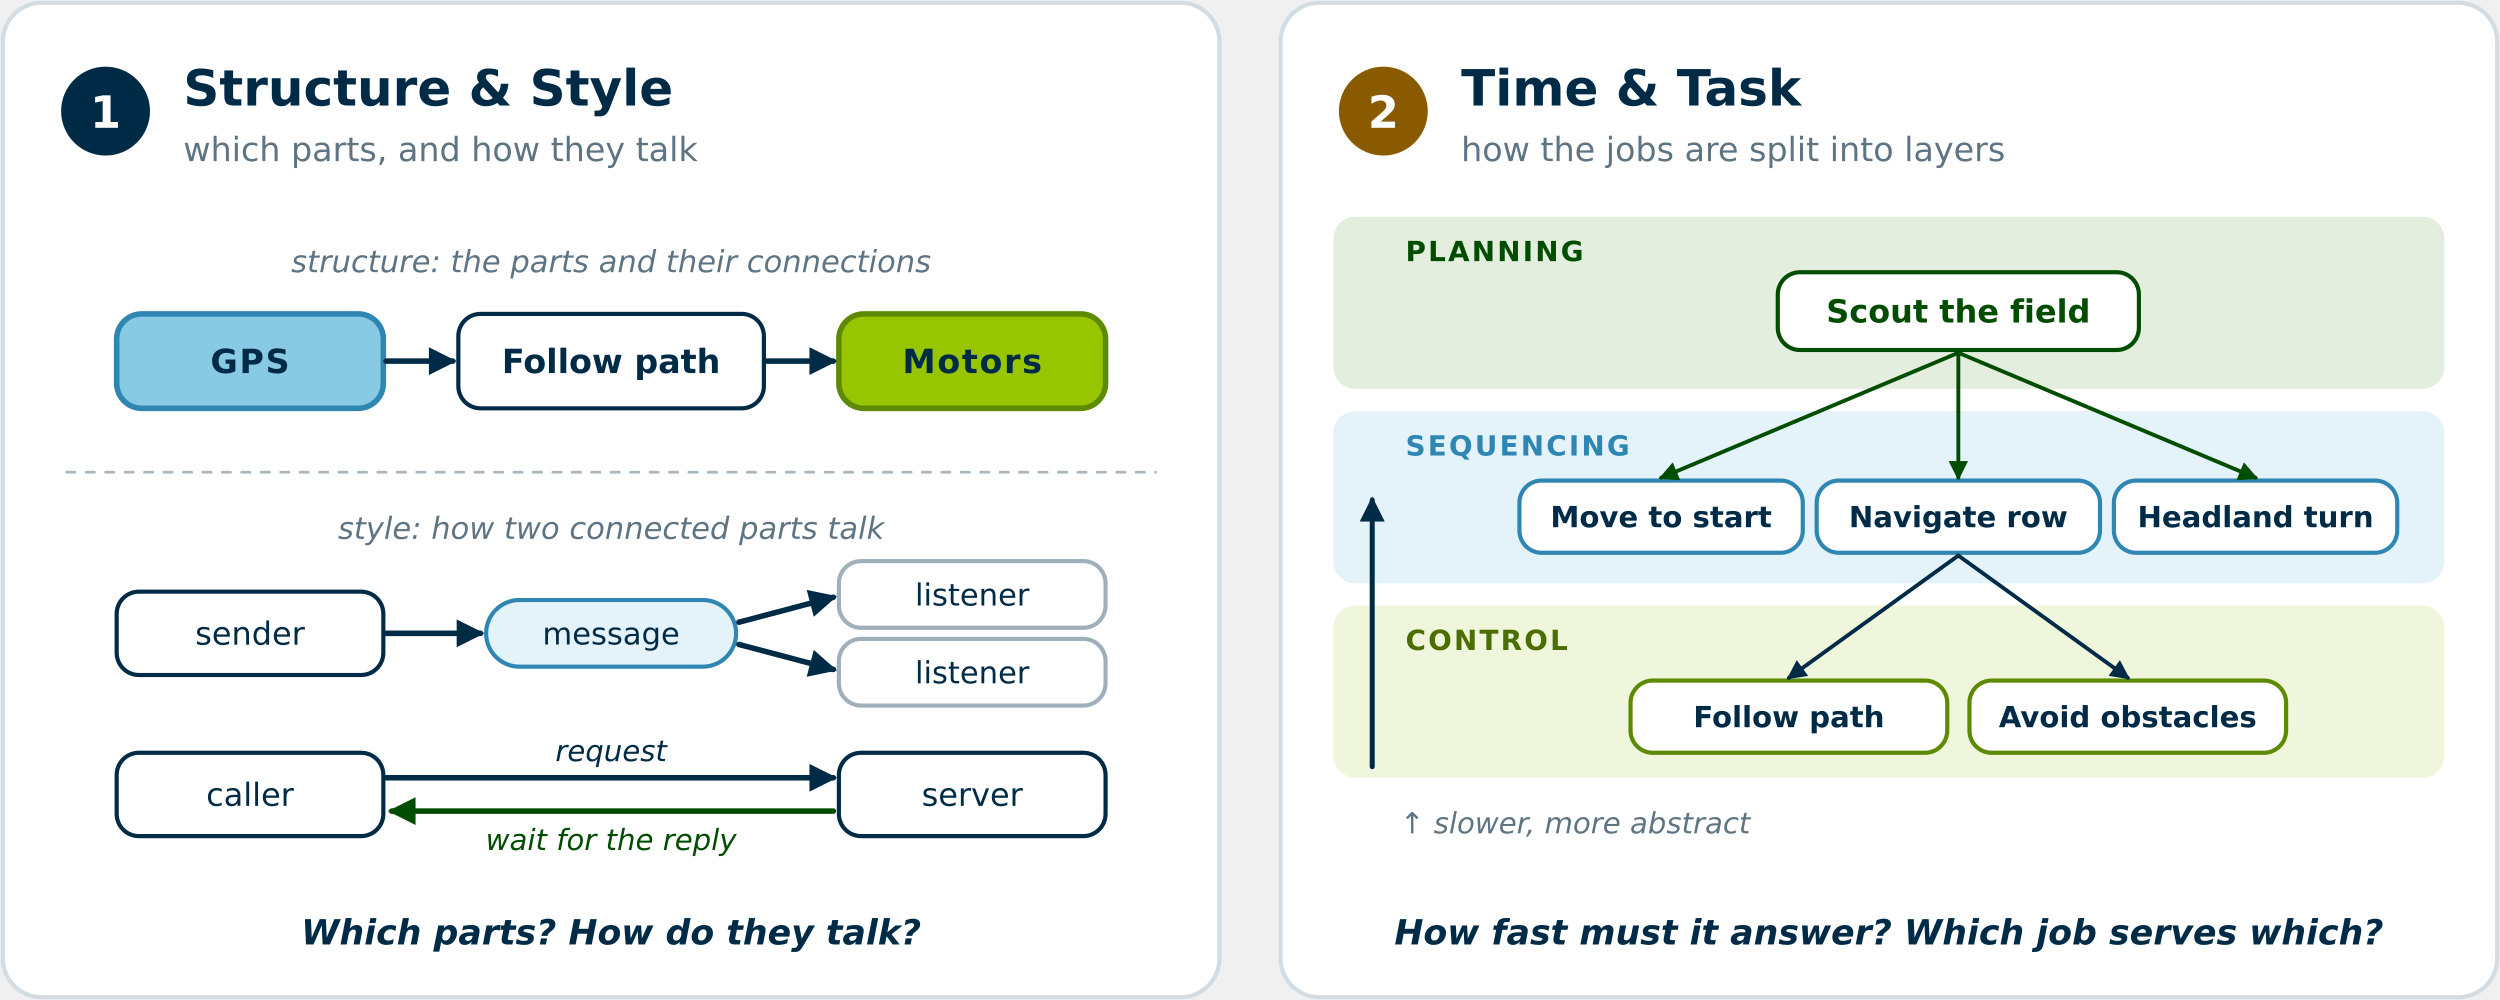
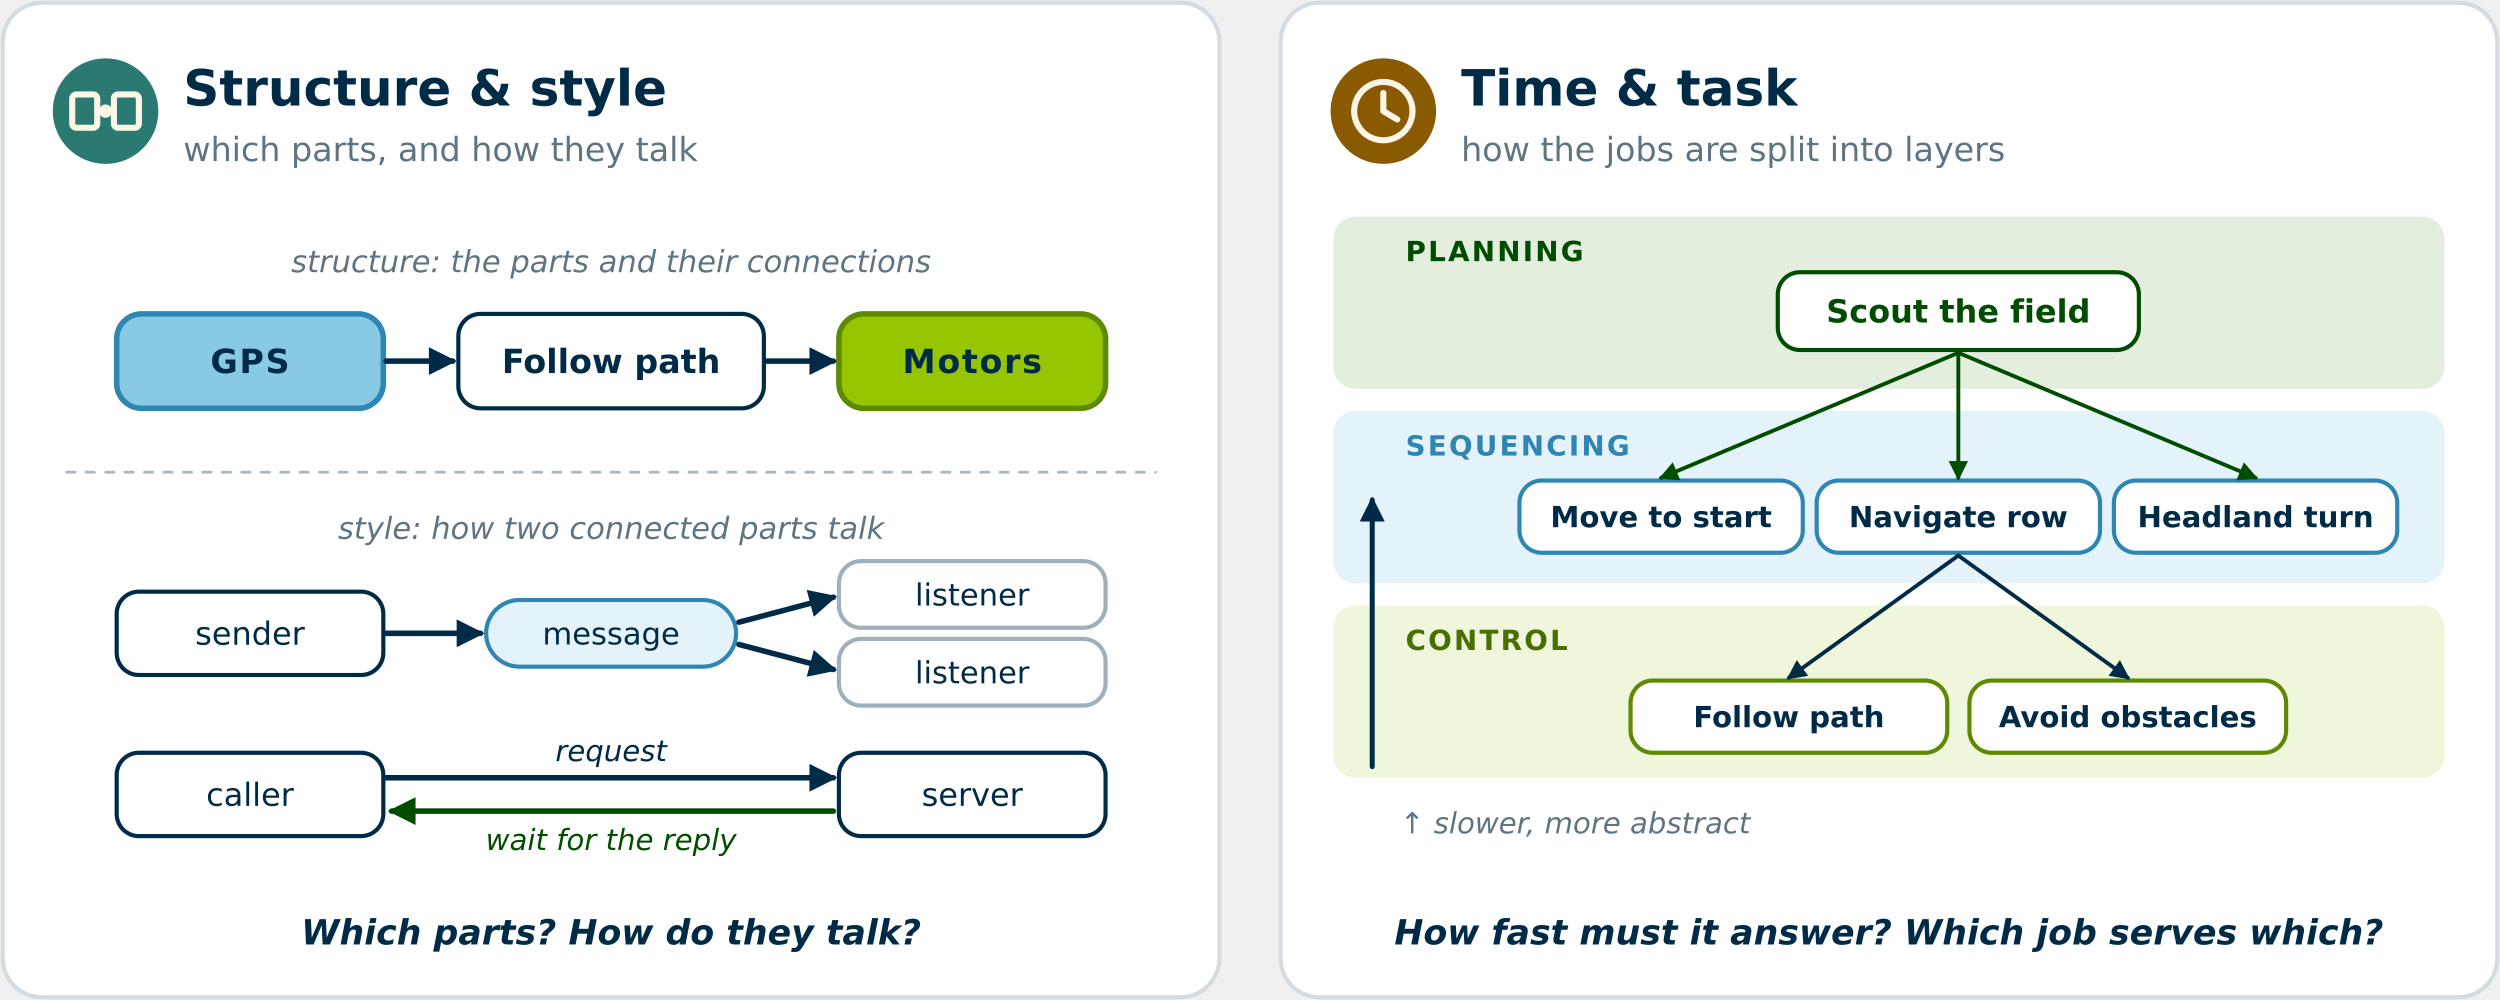
<svg xmlns="http://www.w3.org/2000/svg" width="900" height="360" viewBox="0 0 900 360">
  <defs>
    <marker id="m-navy" viewBox="0 0 10 10" refX="8.6" refY="5" markerWidth="5" markerHeight="5" orient="auto-start-reverse">
      <path d="M0,0L10,5L0,10z" fill="#002b47" />
    </marker>
    <marker id="m-green" viewBox="0 0 10 10" refX="8.6" refY="5" markerWidth="5" markerHeight="5" orient="auto-start-reverse">
      <path d="M0,0L10,5L0,10z" fill="#004d00" />
    </marker>
    <marker id="m-lime" viewBox="0 0 10 10" refX="8.6" refY="5" markerWidth="5" markerHeight="5" orient="auto-start-reverse">
      <path d="M0,0L10,5L0,10z" fill="#5d8a00" />
    </marker>
    <marker id="m-red" viewBox="0 0 10 10" refX="8.6" refY="5" markerWidth="5" markerHeight="5" orient="auto-start-reverse">
      <path d="M0,0L10,5L0,10z" fill="#b3261e" />
    </marker>
    <marker id="m-amber" viewBox="0 0 10 10" refX="8.6" refY="5" markerWidth="5" markerHeight="5" orient="auto-start-reverse">
      <path d="M0,0L10,5L0,10z" fill="#d98e04" />
    </marker>
    <marker id="m-muted" viewBox="0 0 10 10" refX="8.6" refY="5" markerWidth="5" markerHeight="5" orient="auto-start-reverse">
      <path d="M0,0L10,5L0,10z" fill="#5f7482" />
    </marker>
    <marker id="m-sky" viewBox="0 0 10 10" refX="8.6" refY="5" markerWidth="5" markerHeight="5" orient="auto-start-reverse">
      <path d="M0,0L10,5L0,10z" fill="#2f86b3" />
    </marker>
    <marker id="m-cream" viewBox="0 0 10 10" refX="8.6" refY="5" markerWidth="5" markerHeight="5" orient="auto-start-reverse">
      <path d="M0,0L10,5L0,10z" fill="#fbf6e5" />
    </marker>
    <marker id="m-limeb" viewBox="0 0 10 10" refX="8.6" refY="5" markerWidth="5" markerHeight="5" orient="auto-start-reverse">
      <path d="M0,0L10,5L0,10z" fill="#97c600" />
    </marker>
    <marker id="m-faint" viewBox="0 0 10 10" refX="8.6" refY="5" markerWidth="5" markerHeight="5" orient="auto-start-reverse">
      <path d="M0,0L10,5L0,10z" fill="#a9b7c0" />
    </marker>
  </defs>
  <g font-family="Verdana, 'DejaVu Sans', Arial, sans-serif" fill="#002b47">
    <rect x="1.0" y="1.0" width="438.0" height="358.0" rx="14" fill="#ffffff" stroke="#d3dce2" stroke-width="1.5" />
-     <circle cx="38.0" cy="40.0" r="16.0" fill="#002b47" />
-     <text x="38.0" y="46.0" font-size="16" text-anchor="middle" fill="#ffffff" font-weight="bold">1</text>
-     <text x="66.0" y="38.0" font-size="18" text-anchor="start" fill="#002b47" font-weight="bold">Structure &amp; Style</text>
+     <circle cx="38.0" cy="40.0" r="19.0" fill="#2a7a72" />
+     <rect x="26.0" y="34.0" width="9.0" height="12.0" rx="1.5" fill="none" stroke="#fbf6e5" stroke-width="2.2" />
+     <rect x="41.0" y="34.0" width="9.0" height="12.0" rx="1.5" fill="none" stroke="#fbf6e5" stroke-width="2.2" />
+     <path d="M35.0,40.0 L41.0,40.0" fill="none" stroke="#fbf6e5" stroke-width="2.20" stroke-linecap="round" stroke-linejoin="round" />
+     <circle cx="38.0" cy="40.0" r="2.4" fill="#fbf6e5" />
+     <text x="66.0" y="38.0" font-size="18" text-anchor="start" fill="#002b47" font-weight="bold">Structure &amp; style</text>
    <text x="66.0" y="58.0" font-size="12" text-anchor="start" fill="#5f7482">which parts, and how they talk</text>
    <rect x="461.0" y="1.0" width="438.0" height="358.0" rx="14" fill="#ffffff" stroke="#d3dce2" stroke-width="1.5" />
-     <circle cx="498.0" cy="40.0" r="16.0" fill="#8a5a00" />
-     <text x="498.0" y="46.0" font-size="16" text-anchor="middle" fill="#ffffff" font-weight="bold">2</text>
-     <text x="526.0" y="38.0" font-size="18" text-anchor="start" fill="#002b47" font-weight="bold">Time &amp; Task</text>
+     <circle cx="498.0" cy="40.0" r="19.0" fill="#8a5a00" />
+     <circle cx="498.0" cy="40.0" r="10.5" fill="none" stroke="#fbf6e5" stroke-width="2.2" />
+     <path d="M498.0,33.5 L498.0,40.0 L503.0,43.0" fill="none" stroke="#fbf6e5" stroke-width="2.20" stroke-linecap="round" stroke-linejoin="round" />
+     <text x="526.0" y="38.0" font-size="18" text-anchor="start" fill="#002b47" font-weight="bold">Time &amp; task</text>
    <text x="526.0" y="58.0" font-size="12" text-anchor="start" fill="#5f7482">how the jobs are split into layers</text>
    <text x="220.0" y="98.0" font-size="11" text-anchor="middle" fill="#5f7482" font-style="italic">structure: the parts and their connections</text>
    <rect x="42.0" y="113.0" width="96.0" height="34.0" rx="9" fill="#88c9e4" stroke="#2f86b3" stroke-width="2" />
    <text x="90.0" y="134.3" font-size="12" text-anchor="middle" fill="#002b47" font-weight="bold" letter-spacing="0.05em">GPS</text>
    <rect x="165.0" y="113.0" width="110.0" height="34.0" rx="8" fill="#ffffff" stroke="#002b47" stroke-width="1.5" />
    <text x="220.0" y="134.3" font-size="12" text-anchor="middle" fill="#002b47" font-weight="bold">Follow path</text>
    <rect x="302.0" y="113.0" width="96.0" height="34.0" rx="9" fill="#97c600" stroke="#5d8a00" stroke-width="2" />
    <text x="350.0" y="134.3" font-size="12" text-anchor="middle" fill="#002b47" font-weight="bold" letter-spacing="0.05em">Motors</text>
    <path d="M139,130 L163,130" fill="none" stroke="#002b47" stroke-width="2" stroke-linecap="round" stroke-linejoin="round" marker-end="url(#m-navy)" />
    <path d="M276,130 L300,130" fill="none" stroke="#002b47" stroke-width="2" stroke-linecap="round" stroke-linejoin="round" marker-end="url(#m-navy)" />
    <path d="M24,170 L416,170" fill="none" stroke="#a9b7c0" stroke-width="1" stroke-linecap="round" stroke-linejoin="round" stroke-dasharray="3 4" />
    <text x="220.0" y="194.0" font-size="11" text-anchor="middle" fill="#5f7482" font-style="italic">style: how two connected parts talk</text>
    <rect x="42.0" y="213.0" width="96.0" height="30.0" rx="8" fill="#ffffff" stroke="#002b47" stroke-width="1.5" />
    <text x="90.0" y="232.1" font-size="11.5" text-anchor="middle" fill="#002b47">sender</text>
    <rect x="175.0" y="216.0" width="90.0" height="24.0" rx="12" fill="#e4f2f9" stroke="#2f86b3" stroke-width="1.5" />
    <text x="220.0" y="232.0" font-size="11" text-anchor="middle" fill="#002b47">message</text>
    <rect x="302.0" y="202.0" width="96.0" height="24.0" rx="8" fill="#ffffff" stroke="#9fb0bb" stroke-width="1.5" />
    <text x="350.0" y="218.0" font-size="11" text-anchor="middle" fill="#002b47">listener</text>
    <rect x="302.0" y="230.0" width="96.0" height="24.0" rx="8" fill="#ffffff" stroke="#9fb0bb" stroke-width="1.5" />
    <text x="350.0" y="246.0" font-size="11" text-anchor="middle" fill="#002b47">listener</text>
    <path d="M139,228 L173,228" fill="none" stroke="#002b47" stroke-width="2" stroke-linecap="round" stroke-linejoin="round" marker-end="url(#m-navy)" />
    <path d="M266,224 L300,215" fill="none" stroke="#002b47" stroke-width="2" stroke-linecap="round" stroke-linejoin="round" marker-end="url(#m-navy)" />
    <path d="M266,232 L300,241" fill="none" stroke="#002b47" stroke-width="2" stroke-linecap="round" stroke-linejoin="round" marker-end="url(#m-navy)" />
    <rect x="42.0" y="271.0" width="96.0" height="30.0" rx="8" fill="#ffffff" stroke="#002b47" stroke-width="1.5" />
    <text x="90.0" y="290.1" font-size="11.5" text-anchor="middle" fill="#002b47">caller</text>
    <rect x="302.0" y="271.0" width="96.0" height="30.0" rx="8" fill="#ffffff" stroke="#002b47" stroke-width="1.5" />
    <text x="350.0" y="290.1" font-size="11.5" text-anchor="middle" fill="#002b47">server</text>
    <path d="M139,280 L300,280" fill="none" stroke="#002b47" stroke-width="2" stroke-linecap="round" stroke-linejoin="round" marker-end="url(#m-navy)" />
    <path d="M300,292 L141,292" fill="none" stroke="#004d00" stroke-width="2" stroke-linecap="round" stroke-linejoin="round" marker-end="url(#m-green)" />
    <text x="220.0" y="274.0" font-size="10.5" text-anchor="middle" fill="#002b47" font-style="italic">request</text>
    <text x="220.0" y="306.0" font-size="10.5" text-anchor="middle" fill="#004d00" font-style="italic">wait for the reply</text>
    <text x="220.0" y="340.0" font-size="12.5" text-anchor="middle" fill="#002b47" font-weight="bold" font-style="italic">Which parts? How do they talk?</text>
    <rect x="480.0" y="78.0" width="400.0" height="62.0" rx="8" fill="#e3eedf" />
    <text x="506.0" y="94.0" font-size="10" text-anchor="start" fill="#004d00" font-weight="bold" letter-spacing="0.08em">PLANNING</text>
    <rect x="480.0" y="148.0" width="400.0" height="62.0" rx="8" fill="#e4f2f9" />
    <text x="506.0" y="164.0" font-size="10" text-anchor="start" fill="#2f86b3" font-weight="bold" letter-spacing="0.08em">SEQUENCING</text>
    <rect x="480.0" y="218.0" width="400.0" height="62.0" rx="8" fill="#eff6dc" />
    <text x="506.0" y="234.0" font-size="10" text-anchor="start" fill="#4a6e00" font-weight="bold" letter-spacing="0.08em">CONTROL</text>
    <rect x="640.0" y="98.0" width="130.0" height="28.0" rx="8" fill="#ffffff" stroke="#004d00" stroke-width="1.5" />
    <text x="705.0" y="116.1" font-size="11.5" text-anchor="middle" fill="#004d00" font-weight="bold">Scout the field</text>
    <rect x="547.0" y="173.0" width="102.0" height="26.0" rx="8" fill="#ffffff" stroke="#2f86b3" stroke-width="1.5" />
    <text x="598.0" y="189.8" font-size="10.5" text-anchor="middle" fill="#002b47" font-weight="bold">Move to start</text>
    <path d="M705,127 L598,172" fill="none" stroke="#004d00" stroke-width="1.4" stroke-linecap="round" stroke-linejoin="round" marker-end="url(#m-green)" />
    <rect x="654.0" y="173.0" width="102.0" height="26.0" rx="8" fill="#ffffff" stroke="#2f86b3" stroke-width="1.5" />
    <text x="705.0" y="189.8" font-size="10.5" text-anchor="middle" fill="#002b47" font-weight="bold">Navigate row</text>
    <path d="M705,127 L705,172" fill="none" stroke="#004d00" stroke-width="1.4" stroke-linecap="round" stroke-linejoin="round" marker-end="url(#m-green)" />
    <rect x="761.0" y="173.0" width="102.0" height="26.0" rx="8" fill="#ffffff" stroke="#2f86b3" stroke-width="1.5" />
    <text x="812.0" y="189.8" font-size="10.5" text-anchor="middle" fill="#002b47" font-weight="bold">Headland turn</text>
    <path d="M705,127 L812,172" fill="none" stroke="#004d00" stroke-width="1.4" stroke-linecap="round" stroke-linejoin="round" marker-end="url(#m-green)" />
    <rect x="587.0" y="245.0" width="114.0" height="26.0" rx="8" fill="#ffffff" stroke="#5d8a00" stroke-width="1.5" />
    <text x="644.0" y="261.8" font-size="10.5" text-anchor="middle" fill="#002b47" font-weight="bold">Follow path</text>
    <path d="M705,200 L644,244" fill="none" stroke="#002b47" stroke-width="1.4" stroke-linecap="round" stroke-linejoin="round" marker-end="url(#m-navy)" />
    <rect x="709.0" y="245.0" width="114.0" height="26.0" rx="8" fill="#ffffff" stroke="#5d8a00" stroke-width="1.5" />
    <text x="766.0" y="261.8" font-size="10.5" text-anchor="middle" fill="#002b47" font-weight="bold">Avoid obstacles</text>
    <path d="M705,200 L766,244" fill="none" stroke="#002b47" stroke-width="1.4" stroke-linecap="round" stroke-linejoin="round" marker-end="url(#m-navy)" />
    <path d="M494,276 L494,180" fill="none" stroke="#002b47" stroke-width="1.8" stroke-linecap="round" stroke-linejoin="round" marker-end="url(#m-navy)" />
    <text x="504.0" y="300.0" font-size="10.5" text-anchor="start" fill="#5f7482" font-style="italic">↑ slower, more abstract</text>
    <text x="680.0" y="340.0" font-size="12.5" text-anchor="middle" fill="#002b47" font-weight="bold" font-style="italic">How fast must it answer? Which job serves which?</text>
  </g>
</svg>
